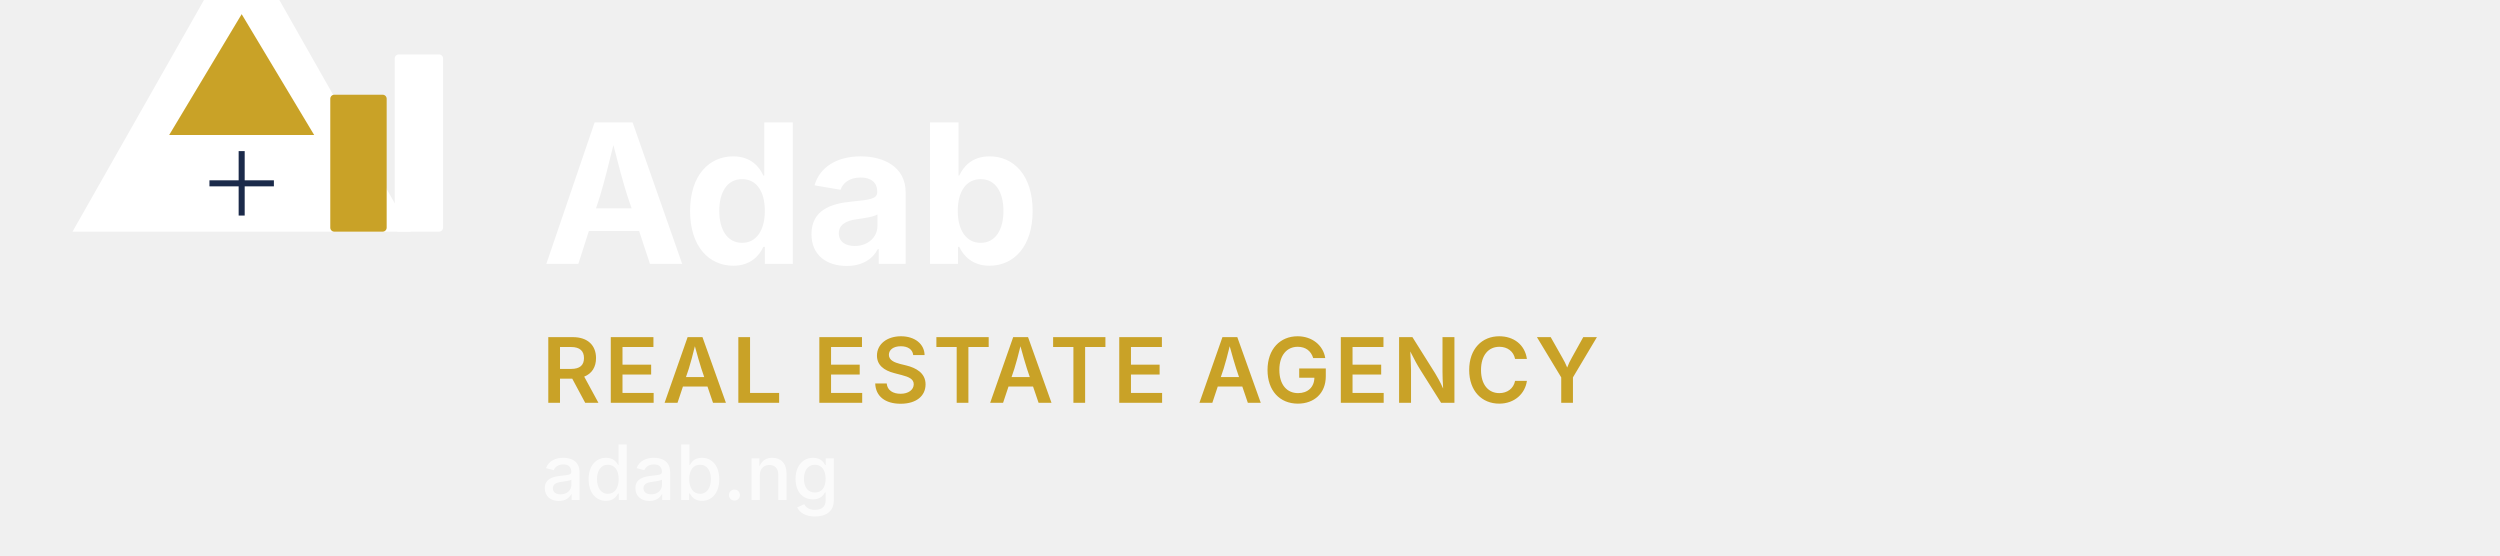
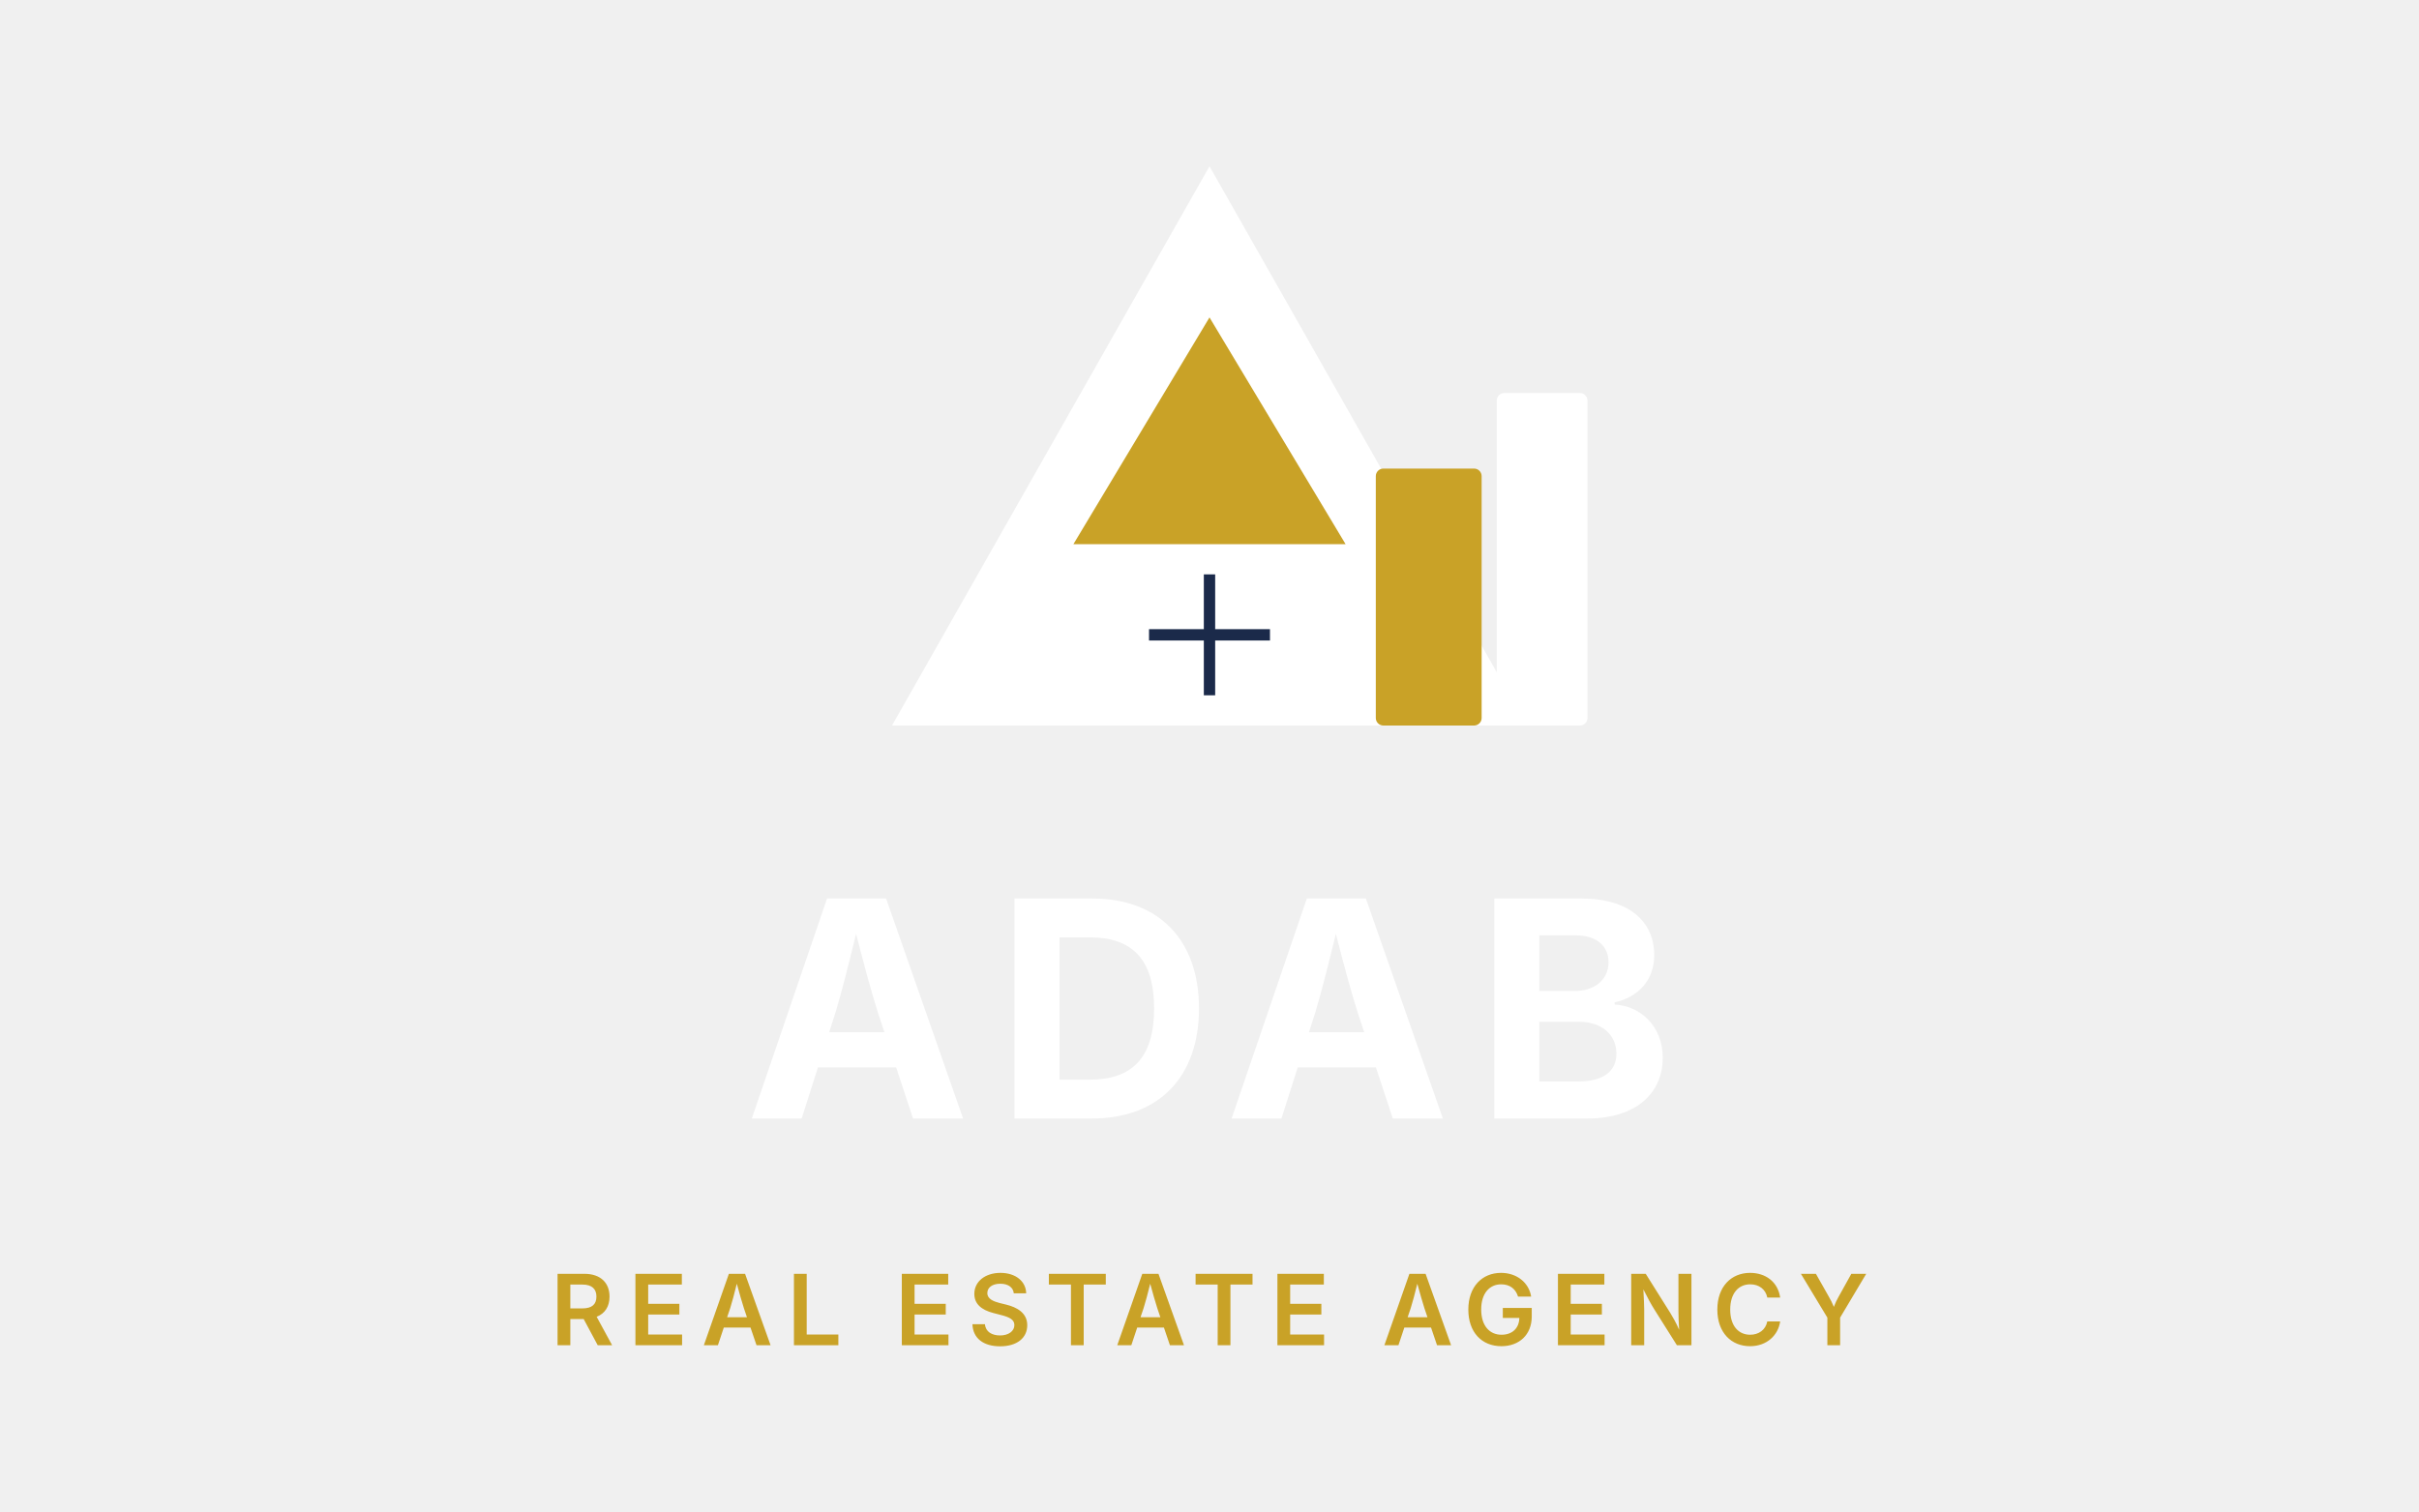
- <svg xmlns="http://www.w3.org/2000/svg" viewBox="0 0 360 80" role="img" aria-label="Adab Real Estate Agency">
-   <g transform="translate(0, -20) scale(0.58)">
-     <rect width="120" height="120" fill="none" />
+ <svg xmlns="http://www.w3.org/2000/svg" viewBox="0 0 320 200" role="img" aria-label="Adab Real Estate Agency">
+   <g transform="translate(100, 4)">
    <path fill="#ffffff" d="M18 92 L60 18 L102 92 Z" />
    <path fill="#C9A227" d="M42 68 L60 38 L78 68 Z" />
    <rect x="52" y="72" width="16" height="16" fill="#ffffff" rx="1" />
    <line x1="60" y1="72" x2="60" y2="88" stroke="#1B2A4A" stroke-width="1.5" />
    <line x1="52" y1="80" x2="68" y2="80" stroke="#1B2A4A" stroke-width="1.5" />
    <rect x="82" y="58" width="14" height="34" fill="#C9A227" rx="1" />
    <rect x="98" y="48" width="12" height="44" fill="#ffffff" rx="1" />
  </g>
-   <text x="78" y="38" font-family="system-ui, -apple-system, 'Segoe UI', sans-serif" font-size="28" font-weight="700" fill="#ffffff">Adab</text>
-   <text x="78" y="58" font-family="system-ui, -apple-system, 'Segoe UI', sans-serif" font-size="13" font-weight="600" fill="#C9A227" letter-spacing="0.04em">REAL ESTATE AGENCY</text>
-   <text x="78" y="72" font-family="system-ui, -apple-system, 'Segoe UI', sans-serif" font-size="11" font-weight="500" fill="#ffffff" opacity="0.75">adab.ng</text>
+   <text x="160" y="148" text-anchor="middle" font-family="'Plus Jakarta Sans', system-ui, -apple-system, sans-serif" font-size="40" font-weight="700" fill="#ffffff" letter-spacing="0.08em">ADAB</text>
+   <text x="160" y="178" text-anchor="middle" font-family="'Plus Jakarta Sans', system-ui, -apple-system, sans-serif" font-size="13" font-weight="600" fill="#C9A227" letter-spacing="0.14em">REAL ESTATE AGENCY</text>
</svg>
